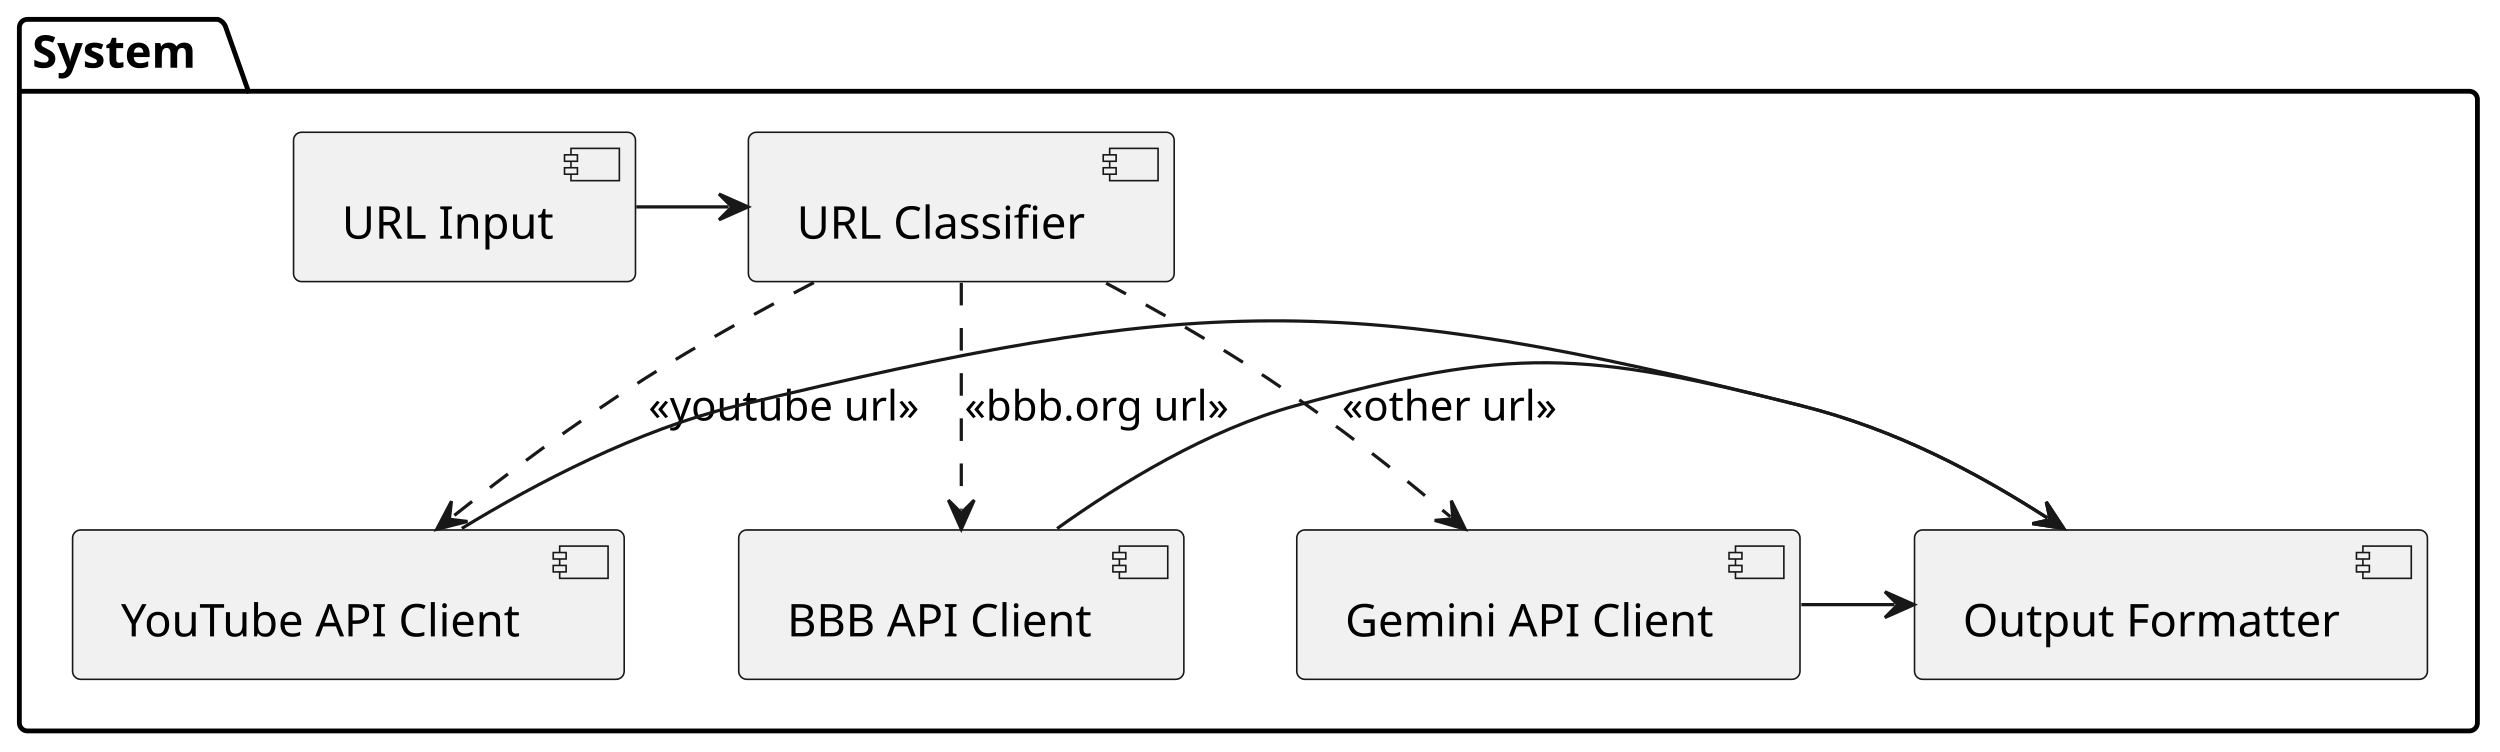
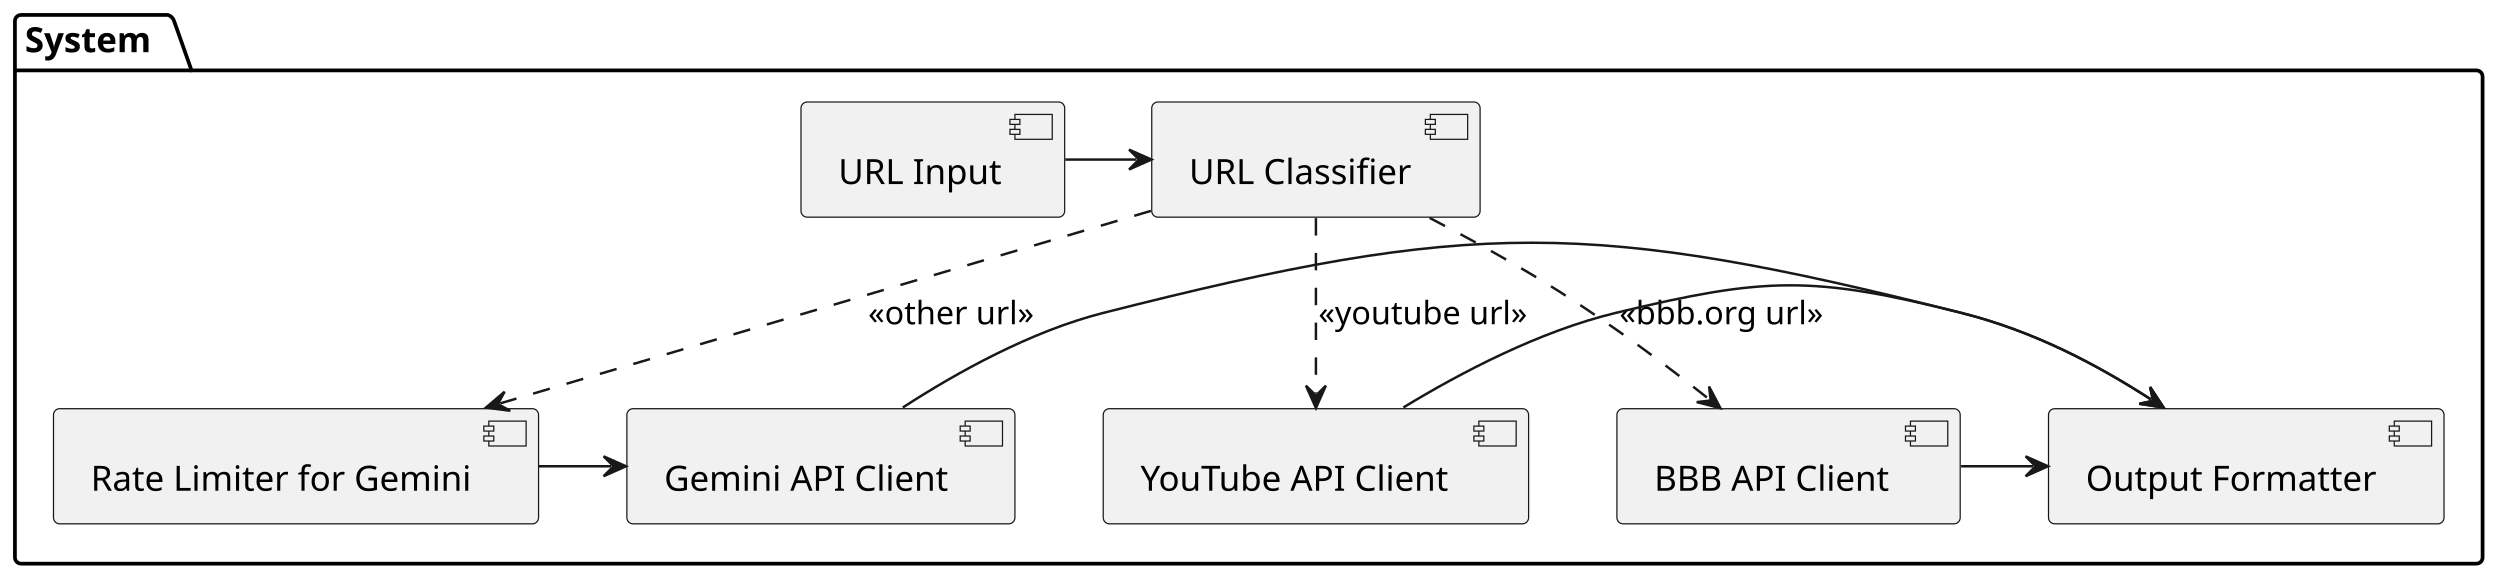
- <svg xmlns="http://www.w3.org/2000/svg" contentStyleType="text/css" height="233px" preserveAspectRatio="none" style="width:775px;height:233px;background:#FFFFFF;" version="1.1" viewBox="0 0 775 233" width="775px" zoomAndPan="magnify">
+ <svg xmlns="http://www.w3.org/2000/svg" contentStyleType="text/css" height="233px" preserveAspectRatio="none" style="width:1005px;height:233px;background:#FFFFFF;" version="1.1" viewBox="0 0 1005 233" width="1005px" zoomAndPan="magnify">
  <defs />
  <g>
    <g id="cluster_System">
-       <path d="M8.5,6 L67.5,6 A3.75,3.75 0 0 1 70,8.5 L77,28.297 L765.5,28.297 A2.5,2.5 0 0 1 768,30.797 L768,224.09 A2.5,2.5 0 0 1 765.5,226.59 L8.5,226.59 A2.5,2.5 0 0 1 6,224.09 L6,8.5 A2.5,2.5 0 0 1 8.5,6 " fill="none" style="stroke:#000000;stroke-width:1.5;" />
+       <path d="M8.5,6 L67.5,6 A3.75,3.75 0 0 1 70,8.5 L77,28.297 L995.5,28.297 A2.5,2.5 0 0 1 998,30.797 L998,224.09 A2.5,2.5 0 0 1 995.5,226.59 L8.5,226.59 A2.5,2.5 0 0 1 6,224.09 L6,8.5 A2.5,2.5 0 0 1 8.5,6 " fill="none" style="stroke:#000000;stroke-width:1.5;" />
      <line style="stroke:#000000;stroke-width:1.5;" x1="6" x2="77" y1="28.297" y2="28.297" />
      <text fill="#000000" font-family="sans-serif" font-size="14" font-weight="bold" lengthAdjust="spacing" textLength="58" x="10" y="20.995">System</text>
    </g>
    <g id="elem_urlInput">
-       <rect fill="#F1F1F1" height="46.297" rx="2.5" ry="2.5" style="stroke:#181818;stroke-width:0.5;" width="106" x="91" y="41" />
-       <rect fill="#F1F1F1" height="10" style="stroke:#181818;stroke-width:0.5;" width="15" x="177" y="46" />
-       <rect fill="#F1F1F1" height="2" style="stroke:#181818;stroke-width:0.5;" width="4" x="175" y="48" />
-       <rect fill="#F1F1F1" height="2" style="stroke:#181818;stroke-width:0.5;" width="4" x="175" y="52" />
-       <text fill="#000000" font-family="sans-serif" font-size="14" lengthAdjust="spacing" textLength="66" x="106" y="73.995">URL Input</text>
+       <rect fill="#F1F1F1" height="46.297" rx="2.5" ry="2.5" style="stroke:#181818;stroke-width:0.5;" width="106" x="322" y="41" />
+       <rect fill="#F1F1F1" height="10" style="stroke:#181818;stroke-width:0.5;" width="15" x="408" y="46" />
+       <rect fill="#F1F1F1" height="2" style="stroke:#181818;stroke-width:0.5;" width="4" x="406" y="48" />
+       <rect fill="#F1F1F1" height="2" style="stroke:#181818;stroke-width:0.5;" width="4" x="406" y="52" />
+       <text fill="#000000" font-family="sans-serif" font-size="14" lengthAdjust="spacing" textLength="66" x="337" y="73.995">URL Input</text>
    </g>
    <g id="elem_urlClass">
-       <rect fill="#F1F1F1" height="46.297" rx="2.5" ry="2.5" style="stroke:#181818;stroke-width:0.5;" width="132" x="232" y="41" />
-       <rect fill="#F1F1F1" height="10" style="stroke:#181818;stroke-width:0.5;" width="15" x="344" y="46" />
-       <rect fill="#F1F1F1" height="2" style="stroke:#181818;stroke-width:0.5;" width="4" x="342" y="48" />
-       <rect fill="#F1F1F1" height="2" style="stroke:#181818;stroke-width:0.5;" width="4" x="342" y="52" />
-       <text fill="#000000" font-family="sans-serif" font-size="14" lengthAdjust="spacing" textLength="92" x="247" y="73.995">URL Classifier</text>
+       <rect fill="#F1F1F1" height="46.297" rx="2.5" ry="2.5" style="stroke:#181818;stroke-width:0.5;" width="132" x="463" y="41" />
+       <rect fill="#F1F1F1" height="10" style="stroke:#181818;stroke-width:0.5;" width="15" x="575" y="46" />
+       <rect fill="#F1F1F1" height="2" style="stroke:#181818;stroke-width:0.5;" width="4" x="573" y="48" />
+       <rect fill="#F1F1F1" height="2" style="stroke:#181818;stroke-width:0.5;" width="4" x="573" y="52" />
+       <text fill="#000000" font-family="sans-serif" font-size="14" lengthAdjust="spacing" textLength="92" x="478" y="73.995">URL Classifier</text>
    </g>
    <g id="elem_ytClient">
-       <rect fill="#F1F1F1" height="46.297" rx="2.5" ry="2.5" style="stroke:#181818;stroke-width:0.5;" width="171" x="22.5" y="164.29" />
-       <rect fill="#F1F1F1" height="10" style="stroke:#181818;stroke-width:0.5;" width="15" x="173.5" y="169.29" />
-       <rect fill="#F1F1F1" height="2" style="stroke:#181818;stroke-width:0.5;" width="4" x="171.5" y="171.29" />
-       <rect fill="#F1F1F1" height="2" style="stroke:#181818;stroke-width:0.5;" width="4" x="171.5" y="175.29" />
-       <text fill="#000000" font-family="sans-serif" font-size="14" lengthAdjust="spacing" textLength="131" x="37.5" y="197.285">YouTube API Client</text>
+       <rect fill="#F1F1F1" height="46.297" rx="2.5" ry="2.5" style="stroke:#181818;stroke-width:0.5;" width="171" x="443.5" y="164.29" />
+       <rect fill="#F1F1F1" height="10" style="stroke:#181818;stroke-width:0.5;" width="15" x="594.5" y="169.29" />
+       <rect fill="#F1F1F1" height="2" style="stroke:#181818;stroke-width:0.5;" width="4" x="592.5" y="171.29" />
+       <rect fill="#F1F1F1" height="2" style="stroke:#181818;stroke-width:0.5;" width="4" x="592.5" y="175.29" />
+       <text fill="#000000" font-family="sans-serif" font-size="14" lengthAdjust="spacing" textLength="131" x="458.5" y="197.285">YouTube API Client</text>
    </g>
    <g id="elem_bbbClient">
-       <rect fill="#F1F1F1" height="46.297" rx="2.5" ry="2.5" style="stroke:#181818;stroke-width:0.5;" width="138" x="229" y="164.29" />
-       <rect fill="#F1F1F1" height="10" style="stroke:#181818;stroke-width:0.5;" width="15" x="347" y="169.29" />
-       <rect fill="#F1F1F1" height="2" style="stroke:#181818;stroke-width:0.5;" width="4" x="345" y="171.29" />
-       <rect fill="#F1F1F1" height="2" style="stroke:#181818;stroke-width:0.5;" width="4" x="345" y="175.29" />
-       <text fill="#000000" font-family="sans-serif" font-size="14" lengthAdjust="spacing" textLength="98" x="244" y="197.285">BBB API Client</text>
+       <rect fill="#F1F1F1" height="46.297" rx="2.5" ry="2.5" style="stroke:#181818;stroke-width:0.5;" width="138" x="650" y="164.29" />
+       <rect fill="#F1F1F1" height="10" style="stroke:#181818;stroke-width:0.5;" width="15" x="768" y="169.29" />
+       <rect fill="#F1F1F1" height="2" style="stroke:#181818;stroke-width:0.5;" width="4" x="766" y="171.29" />
+       <rect fill="#F1F1F1" height="2" style="stroke:#181818;stroke-width:0.5;" width="4" x="766" y="175.29" />
+       <text fill="#000000" font-family="sans-serif" font-size="14" lengthAdjust="spacing" textLength="98" x="665" y="197.285">BBB API Client</text>
+     </g>
+     <g id="elem_geminiLimiter">
+       <rect fill="#F1F1F1" height="46.297" rx="2.5" ry="2.5" style="stroke:#181818;stroke-width:0.5;" width="195" x="21.5" y="164.29" />
+       <rect fill="#F1F1F1" height="10" style="stroke:#181818;stroke-width:0.5;" width="15" x="196.5" y="169.29" />
+       <rect fill="#F1F1F1" height="2" style="stroke:#181818;stroke-width:0.5;" width="4" x="194.5" y="171.29" />
+       <rect fill="#F1F1F1" height="2" style="stroke:#181818;stroke-width:0.5;" width="4" x="194.5" y="175.29" />
+       <text fill="#000000" font-family="sans-serif" font-size="14" lengthAdjust="spacing" textLength="155" x="36.5" y="197.285">Rate Limiter for Gemini</text>
    </g>
    <g id="elem_geminiClient">
-       <rect fill="#F1F1F1" height="46.297" rx="2.5" ry="2.5" style="stroke:#181818;stroke-width:0.5;" width="156" x="402" y="164.29" />
-       <rect fill="#F1F1F1" height="10" style="stroke:#181818;stroke-width:0.5;" width="15" x="538" y="169.29" />
-       <rect fill="#F1F1F1" height="2" style="stroke:#181818;stroke-width:0.5;" width="4" x="536" y="171.29" />
-       <rect fill="#F1F1F1" height="2" style="stroke:#181818;stroke-width:0.5;" width="4" x="536" y="175.29" />
-       <text fill="#000000" font-family="sans-serif" font-size="14" lengthAdjust="spacing" textLength="116" x="417" y="197.285">Gemini API Client</text>
+       <rect fill="#F1F1F1" height="46.297" rx="2.5" ry="2.5" style="stroke:#181818;stroke-width:0.5;" width="156" x="252" y="164.29" />
+       <rect fill="#F1F1F1" height="10" style="stroke:#181818;stroke-width:0.5;" width="15" x="388" y="169.29" />
+       <rect fill="#F1F1F1" height="2" style="stroke:#181818;stroke-width:0.5;" width="4" x="386" y="171.29" />
+       <rect fill="#F1F1F1" height="2" style="stroke:#181818;stroke-width:0.5;" width="4" x="386" y="175.29" />
+       <text fill="#000000" font-family="sans-serif" font-size="14" lengthAdjust="spacing" textLength="116" x="267" y="197.285">Gemini API Client</text>
    </g>
    <g id="elem_output">
-       <rect fill="#F1F1F1" height="46.297" rx="2.5" ry="2.5" style="stroke:#181818;stroke-width:0.5;" width="159" x="593.5" y="164.29" />
-       <rect fill="#F1F1F1" height="10" style="stroke:#181818;stroke-width:0.5;" width="15" x="732.5" y="169.29" />
-       <rect fill="#F1F1F1" height="2" style="stroke:#181818;stroke-width:0.5;" width="4" x="730.5" y="171.29" />
-       <rect fill="#F1F1F1" height="2" style="stroke:#181818;stroke-width:0.5;" width="4" x="730.5" y="175.29" />
-       <text fill="#000000" font-family="sans-serif" font-size="14" lengthAdjust="spacing" textLength="119" x="608.5" y="197.285">Output Formatter</text>
+       <rect fill="#F1F1F1" height="46.297" rx="2.5" ry="2.5" style="stroke:#181818;stroke-width:0.5;" width="159" x="823.5" y="164.29" />
+       <rect fill="#F1F1F1" height="10" style="stroke:#181818;stroke-width:0.5;" width="15" x="962.5" y="169.29" />
+       <rect fill="#F1F1F1" height="2" style="stroke:#181818;stroke-width:0.5;" width="4" x="960.5" y="171.29" />
+       <rect fill="#F1F1F1" height="2" style="stroke:#181818;stroke-width:0.5;" width="4" x="960.5" y="175.29" />
+       <text fill="#000000" font-family="sans-serif" font-size="14" lengthAdjust="spacing" textLength="119" x="838.5" y="197.285">Output Formatter</text>
    </g>
    <g id="link_urlInput_urlClass">
-       <path d="M197.24,64.14 C208.78,64.14 214.33,64.14 225.88,64.14 " fill="none" id="urlInput-to-urlClass" style="stroke:#181818;stroke-width:1.0;" />
-       <polygon fill="#181818" points="231.88,64.14,222.88,60.14,226.88,64.14,222.88,68.14,231.88,64.14" style="stroke:#181818;stroke-width:1.0;" />
+       <path d="M428.24,64.14 C439.78,64.14 445.33,64.14 456.88,64.14 " fill="none" id="urlInput-to-urlClass" style="stroke:#181818;stroke-width:1.0;" />
+       <polygon fill="#181818" points="462.88,64.14,453.88,60.14,457.88,64.14,453.88,68.14,462.88,64.14" style="stroke:#181818;stroke-width:1.0;" />
    </g>
    <g id="link_urlClass_ytClient">
-       <path d="M252.28,87.6 C235.51,96.32 216.58,106.74 200,117.29 C177.41,131.67 157.965,146.217 140.085,160.367 " fill="none" id="urlClass-to-ytClient" style="stroke:#181818;stroke-width:1.0;stroke-dasharray:7.0,7.0;" />
-       <polygon fill="#181818" points="135.38,164.09,144.92,161.642,139.301,160.987,139.955,155.368,135.38,164.09" style="stroke:#181818;stroke-width:1.0;" />
-       <text fill="#000000" font-family="sans-serif" font-size="13" lengthAdjust="spacing" textLength="88" x="201" y="130.357">«youtube url»</text>
+       <path d="M529,87.68 C529,109.46 529,136.29 529,158.03 " fill="none" id="urlClass-to-ytClient" style="stroke:#181818;stroke-width:1.0;stroke-dasharray:7.0,7.0;" />
+       <polygon fill="#181818" points="529,164.03,533,155.03,529,159.03,525,155.03,529,164.03" style="stroke:#181818;stroke-width:1.0;" />
+       <text fill="#000000" font-family="sans-serif" font-size="13" lengthAdjust="spacing" textLength="88" x="530" y="130.357">«youtube url»</text>
    </g>
    <g id="link_urlClass_bbbClient">
-       <path d="M298,87.68 C298,109.46 298,136.29 298,158.03 " fill="none" id="urlClass-to-bbbClient" style="stroke:#181818;stroke-width:1.0;stroke-dasharray:7.0,7.0;" />
-       <polygon fill="#181818" points="298,164.03,302,155.03,298,159.03,294,155.03,298,164.03" style="stroke:#181818;stroke-width:1.0;" />
-       <text fill="#000000" font-family="sans-serif" font-size="13" lengthAdjust="spacing" textLength="85" x="299" y="130.357">«bbb.org url»</text>
+       <path d="M574.72,87.6 C591.49,96.32 610.42,106.74 627,117.29 C649.59,131.67 669.035,146.217 686.915,160.367 " fill="none" id="urlClass-to-bbbClient" style="stroke:#181818;stroke-width:1.0;stroke-dasharray:7.0,7.0;" />
+       <polygon fill="#181818" points="691.62,164.09,687.045,155.368,687.699,160.987,682.08,161.642,691.62,164.09" style="stroke:#181818;stroke-width:1.0;" />
+       <text fill="#000000" font-family="sans-serif" font-size="13" lengthAdjust="spacing" textLength="85" x="651" y="130.357">«bbb.org url»</text>
    </g>
-     <g id="link_urlClass_geminiClient">
-       <path d="M342.9,87.78 C359.05,96.43 377.18,106.77 393,117.29 C414.53,131.61 432.767,146.02 449.627,160.19 " fill="none" id="urlClass-to-geminiClient" style="stroke:#181818;stroke-width:1.0;stroke-dasharray:7.0,7.0;" />
-       <polygon fill="#181818" points="454.22,164.05,449.904,155.197,450.392,160.833,444.757,161.322,454.22,164.05" style="stroke:#181818;stroke-width:1.0;" />
-       <text fill="#000000" font-family="sans-serif" font-size="13" lengthAdjust="spacing" textLength="70" x="416" y="130.357">«other url»</text>
+     <g id="link_urlClass_geminiLimiter">
+       <path d="M462.67,84.77 C389.58,106.39 277.964,139.408 201.103,162.148 " fill="none" id="urlClass-to-geminiLimiter" style="stroke:#181818;stroke-width:1.0;stroke-dasharray:7.0,7.0;" />
+       <polygon fill="#181818" points="195.35,163.85,205.115,165.132,200.145,162.431,202.845,157.461,195.35,163.85" style="stroke:#181818;stroke-width:1.0;" />
+       <text fill="#000000" font-family="sans-serif" font-size="13" lengthAdjust="spacing" textLength="70" x="349" y="130.357">«other url»</text>
+     </g>
+     <g id="link_geminiLimiter_geminiClient">
+       <path d="M216.67,187.44 C228.33,187.44 233.99,187.44 245.64,187.44 " fill="none" id="geminiLimiter-to-geminiClient" style="stroke:#181818;stroke-width:1.0;" />
+       <polygon fill="#181818" points="251.64,187.44,242.64,183.44,246.64,187.44,242.64,191.44,251.64,187.44" style="stroke:#181818;stroke-width:1.0;" />
    </g>
    <g id="link_ytClient_output">
-       <path d="M143.16,163.81 C166.31,149.71 197.89,133.17 228.5,125.79 C371.09,91.44 416.28,89.94 558.5,125.79 C587.83,133.19 612.782,146.487 634.712,160.577 " fill="none" id="ytClient-to-output" style="stroke:#181818;stroke-width:1.0;" />
-       <polygon fill="#181818" points="639.76,163.82,634.35,155.59,635.553,161.117,630.026,162.32,639.76,163.82" style="stroke:#181818;stroke-width:1.0;" />
+       <path d="M564.16,163.81 C587.31,149.71 618.89,133.17 649.5,125.79 C709.56,111.32 728.6,110.69 788.5,125.79 C817.83,133.19 842.782,146.487 864.712,160.577 " fill="none" id="ytClient-to-output" style="stroke:#181818;stroke-width:1.0;" />
+       <polygon fill="#181818" points="869.76,163.82,864.35,155.59,865.553,161.117,860.026,162.32,869.76,163.82" style="stroke:#181818;stroke-width:1.0;" />
    </g>
    <g id="link_bbbClient_output">
-       <path d="M327.7,163.85 C347.39,149.77 374.48,133.23 401.5,125.79 C468.78,107.28 490.84,108.74 558.5,125.79 C587.83,133.19 612.782,146.487 634.712,160.577 " fill="none" id="bbbClient-to-output" style="stroke:#181818;stroke-width:1.0;" />
-       <polygon fill="#181818" points="639.76,163.82,634.35,155.59,635.553,161.117,630.026,162.32,639.76,163.82" style="stroke:#181818;stroke-width:1.0;" />
+       <path d="M788.36,187.44 C800,187.44 805.65,187.44 817.29,187.44 " fill="none" id="bbbClient-to-output" style="stroke:#181818;stroke-width:1.0;" />
+       <polygon fill="#181818" points="823.29,187.44,814.29,183.44,818.29,187.44,814.29,191.44,823.29,187.44" style="stroke:#181818;stroke-width:1.0;" />
    </g>
    <g id="link_geminiClient_output">
-       <path d="M558.41,187.44 C570.04,187.44 575.68,187.44 587.32,187.44 " fill="none" id="geminiClient-to-output" style="stroke:#181818;stroke-width:1.0;" />
-       <polygon fill="#181818" points="593.32,187.44,584.32,183.44,588.32,187.44,584.32,191.44,593.32,187.44" style="stroke:#181818;stroke-width:1.0;" />
+       <path d="M362.92,163.82 C384.64,149.74 414.38,133.19 443.5,125.79 C592.11,88.04 639.82,88.31 788.5,125.79 C817.83,133.19 842.782,146.487 864.712,160.577 " fill="none" id="geminiClient-to-output" style="stroke:#181818;stroke-width:1.0;" />
+       <polygon fill="#181818" points="869.76,163.82,864.35,155.59,865.553,161.117,860.026,162.32,869.76,163.82" style="stroke:#181818;stroke-width:1.0;" />
    </g>
  </g>
</svg>
